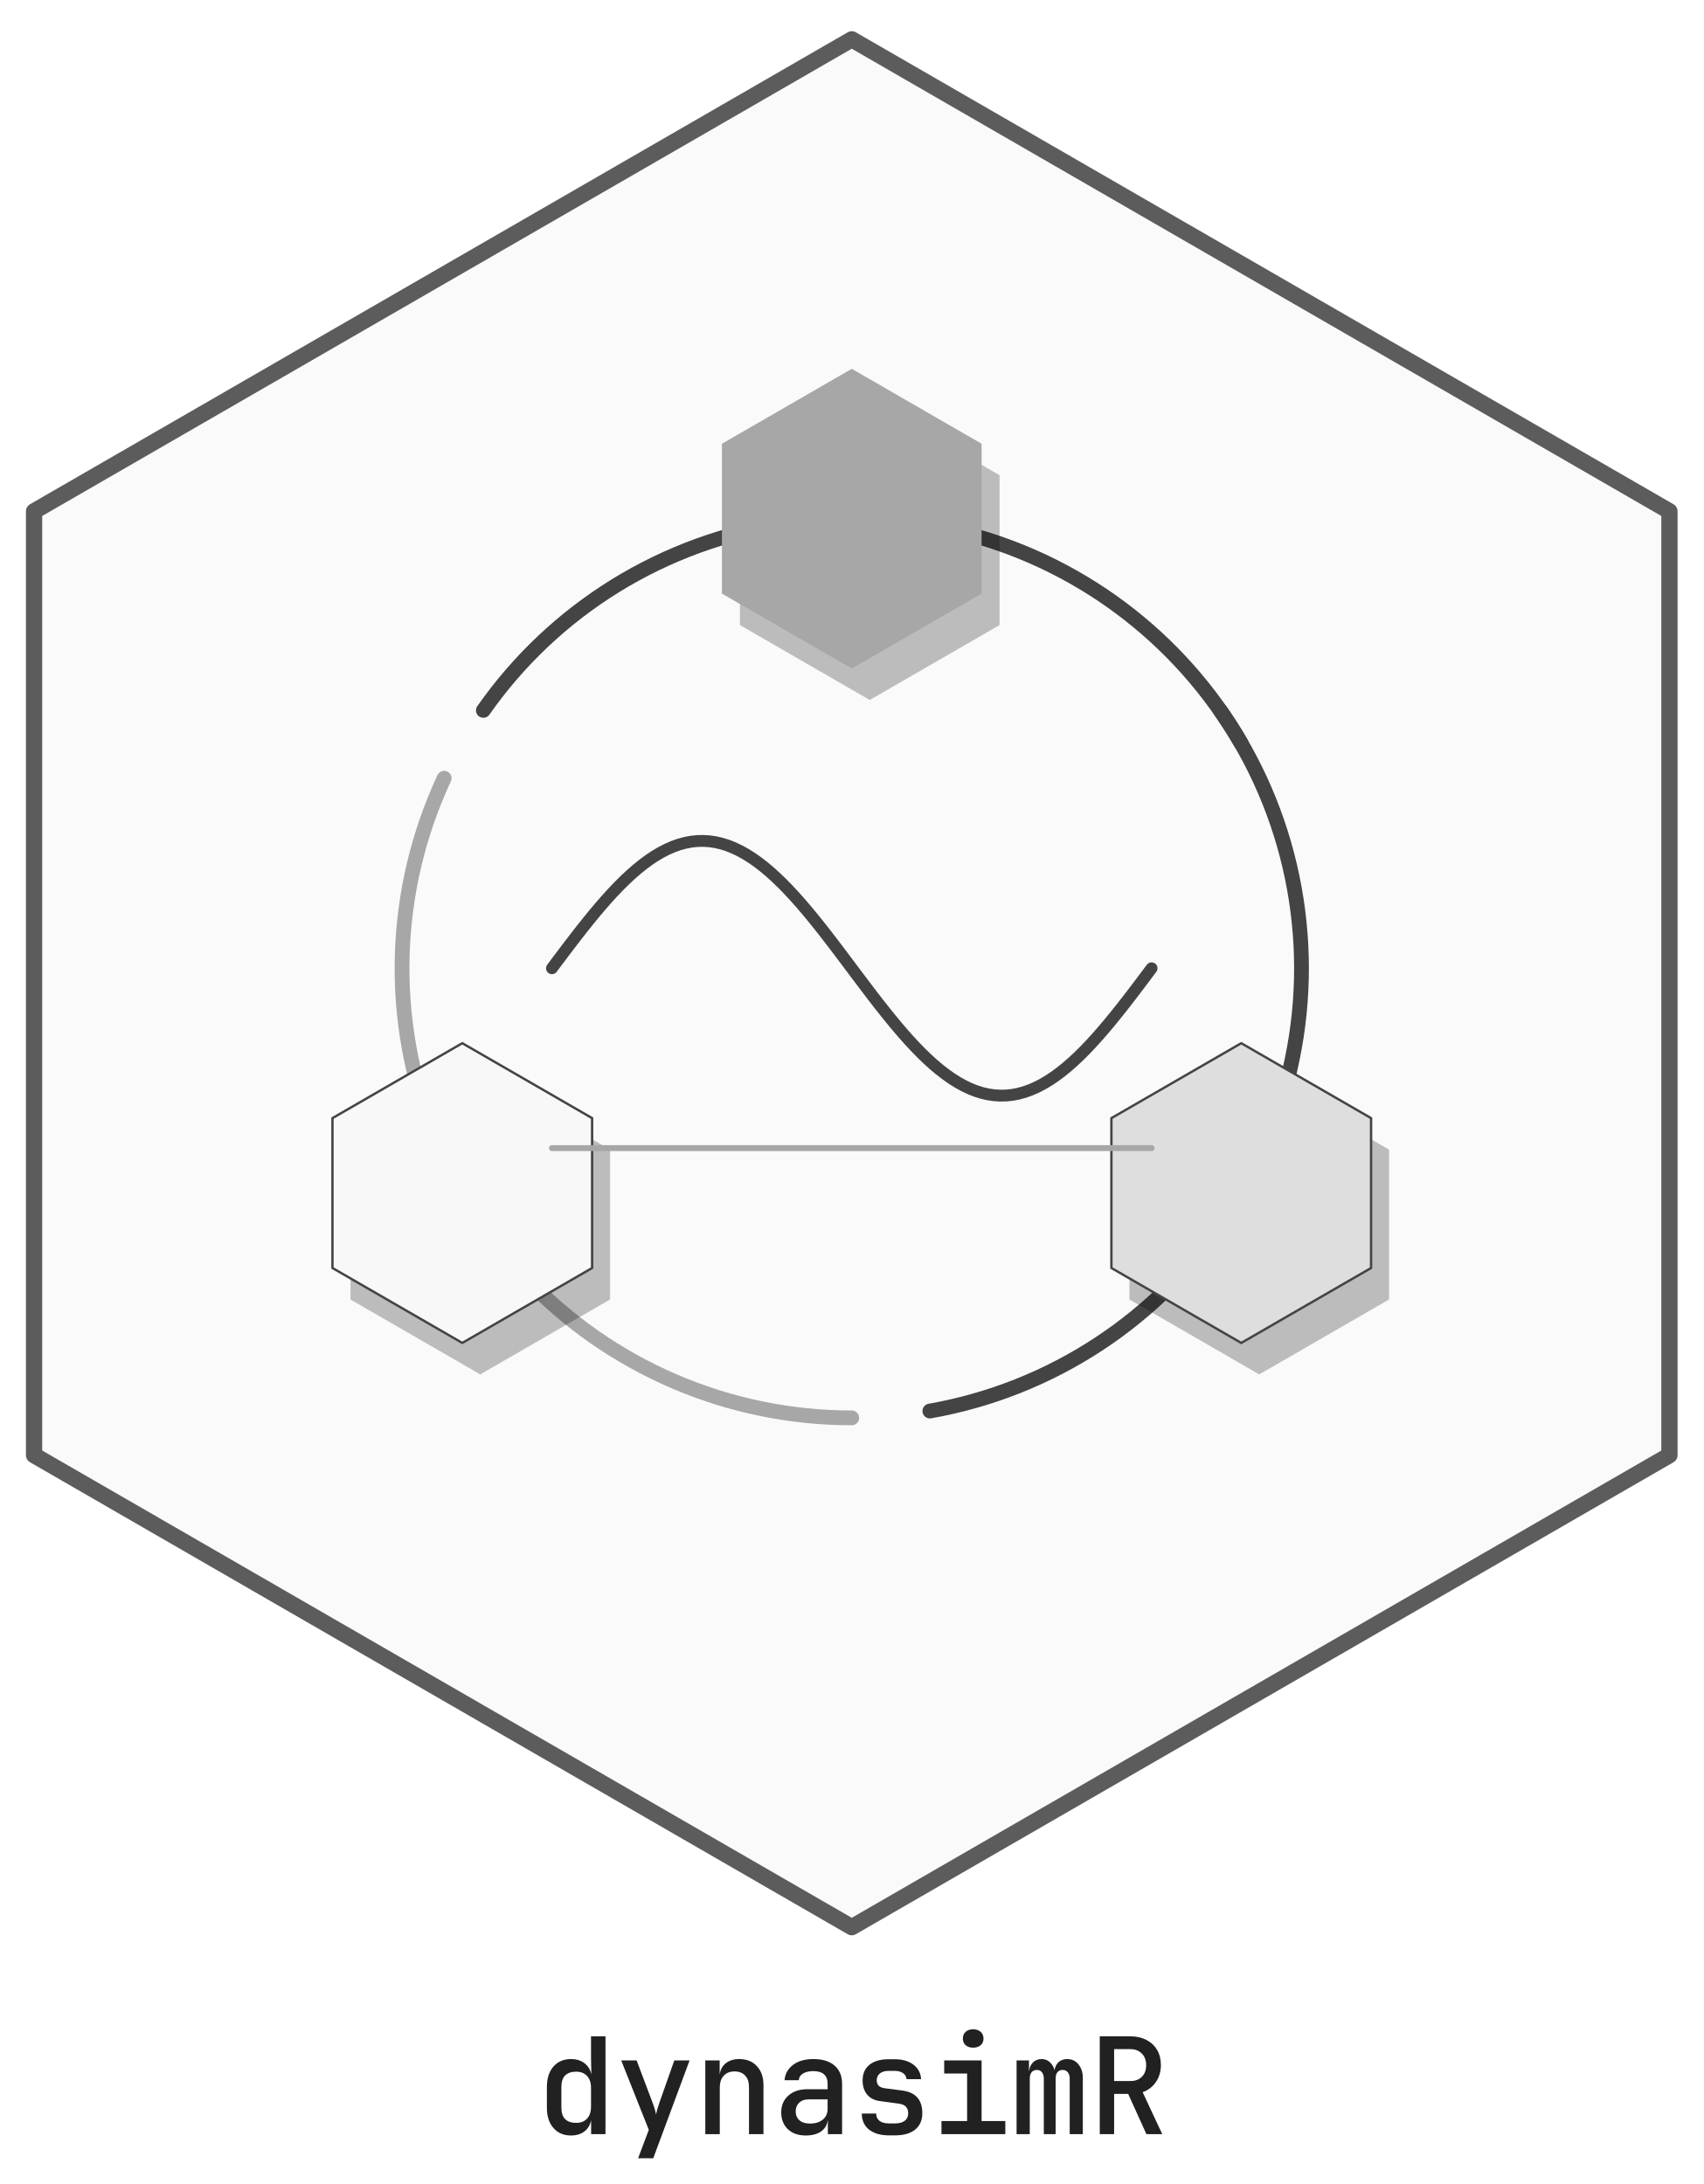
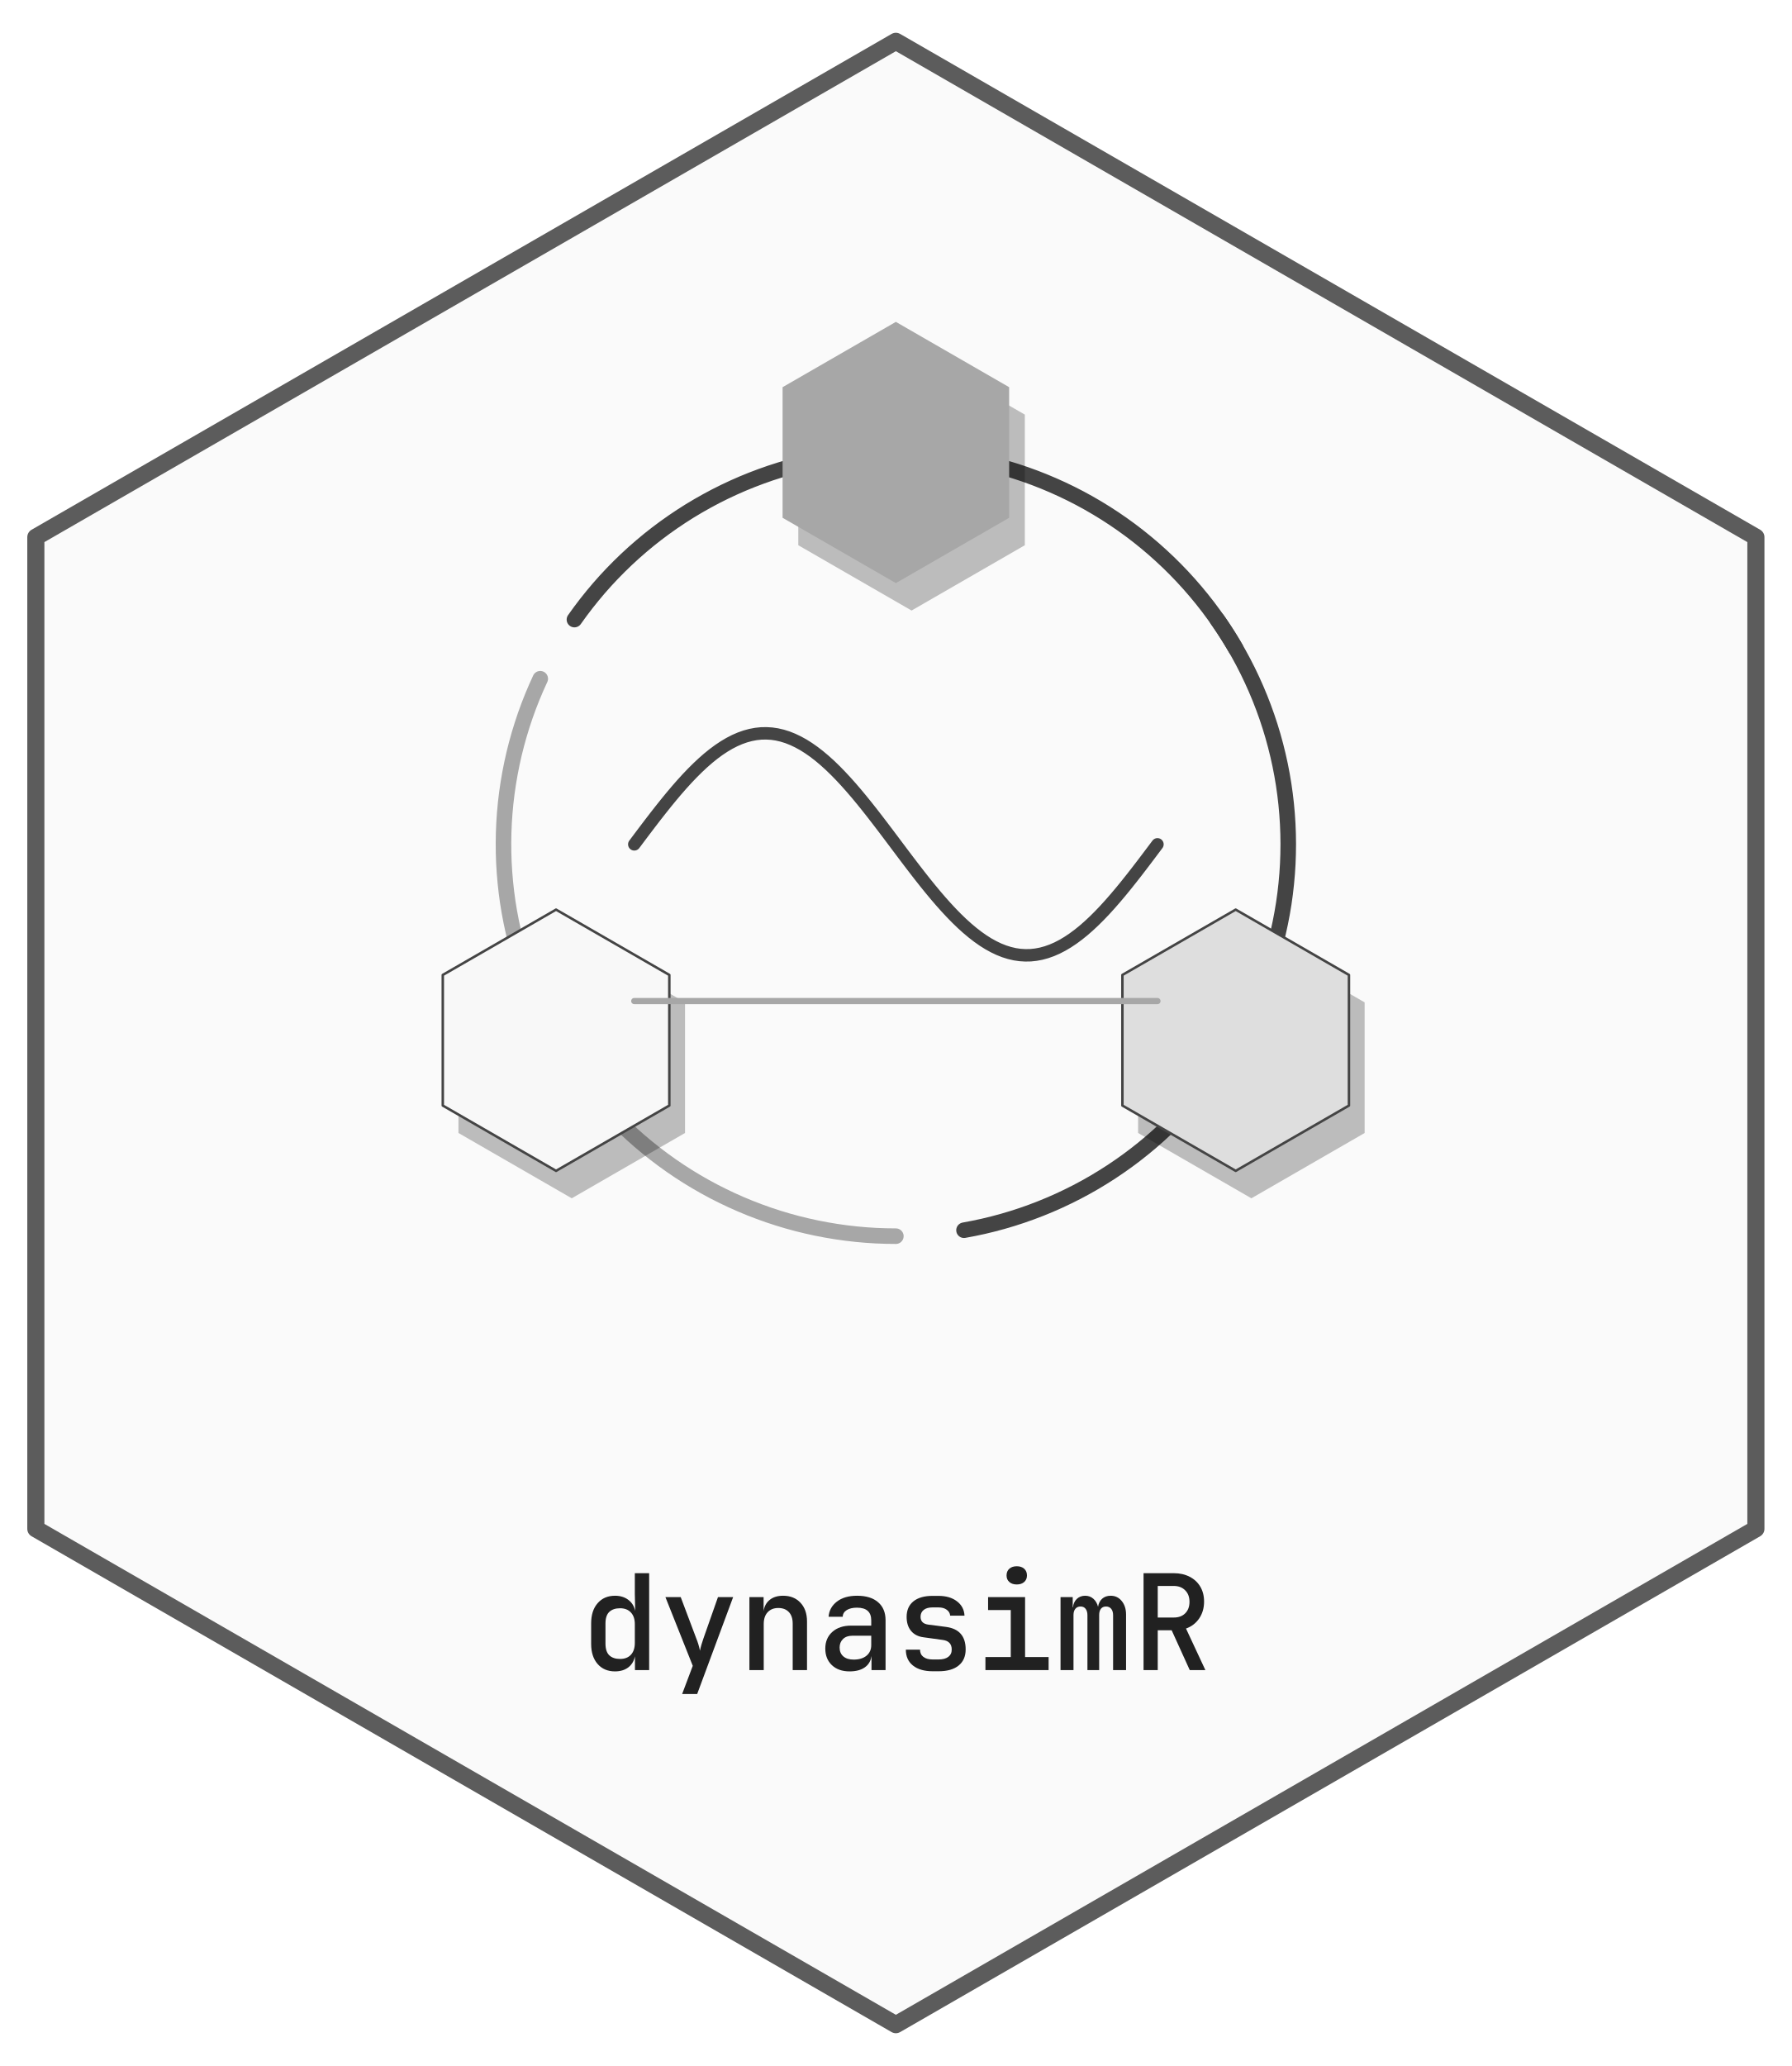
- <svg xmlns="http://www.w3.org/2000/svg" xmlns:xlink="http://www.w3.org/1999/xlink" width="432pt" height="554pt" viewBox="0 0 432 554">
+ <svg xmlns="http://www.w3.org/2000/svg" xmlns:xlink="http://www.w3.org/1999/xlink" width="432pt" height="498pt" viewBox="0 0 432 498">
  <defs>
    <g>
      <g id="glyph-0-0">
-         <path d="M 8.812 0.344 C 6.945 0.344 5.457 -0.289 4.344 -1.562 C 3.238 -2.832 2.688 -4.547 2.688 -6.703 L 2.688 -11.969 C 2.688 -14.145 3.238 -15.867 4.344 -17.141 C 5.457 -18.41 6.945 -19.047 8.812 -19.047 C 10.145 -19.047 11.27 -18.703 12.188 -18.016 C 13.102 -17.336 13.695 -16.383 13.969 -15.156 L 13.875 -19.484 L 13.875 -24.812 L 17.547 -24.812 L 17.547 0 L 13.906 0 L 13.906 -3.531 C 13.656 -2.312 13.082 -1.359 12.188 -0.672 C 11.289 0.004 10.164 0.344 8.812 0.344 Z M 10.094 -2.859 C 11.27 -2.859 12.191 -3.211 12.859 -3.922 C 13.535 -4.641 13.875 -5.656 13.875 -6.969 L 13.875 -11.766 C 13.875 -13.055 13.535 -14.055 12.859 -14.766 C 12.191 -15.484 11.27 -15.844 10.094 -15.844 C 8.914 -15.844 8 -15.531 7.344 -14.906 C 6.688 -14.281 6.359 -13.289 6.359 -11.938 L 6.359 -6.797 C 6.359 -5.41 6.688 -4.406 7.344 -3.781 C 8 -3.164 8.914 -2.859 10.094 -2.859 Z M 10.094 -2.859 " />
+         <path d="M 8.281 0.312 C 6.531 0.312 5.133 -0.281 4.094 -1.469 C 3.051 -2.664 2.531 -4.273 2.531 -6.297 L 2.531 -11.266 C 2.531 -13.316 3.051 -14.938 4.094 -16.125 C 5.133 -17.32 6.531 -17.922 8.281 -17.922 C 9.539 -17.922 10.602 -17.598 11.469 -16.953 C 12.332 -16.316 12.895 -15.422 13.156 -14.266 L 13.062 -18.344 L 13.062 -23.359 L 16.516 -23.359 L 16.516 0 L 13.094 0 L 13.094 -3.328 C 12.852 -2.172 12.312 -1.273 11.469 -0.641 C 10.625 -0.004 9.562 0.312 8.281 0.312 Z M 9.5 -2.688 C 10.613 -2.688 11.484 -3.02 12.109 -3.688 C 12.742 -4.363 13.062 -5.32 13.062 -6.562 L 13.062 -11.078 C 13.062 -12.285 12.742 -13.223 12.109 -13.891 C 11.484 -14.566 10.613 -14.906 9.5 -14.906 C 8.395 -14.906 7.531 -14.613 6.906 -14.031 C 6.289 -13.445 5.984 -12.516 5.984 -11.234 L 5.984 -6.406 C 5.984 -5.102 6.289 -4.156 6.906 -3.562 C 7.531 -2.977 8.395 -2.688 9.5 -2.688 Z M 9.5 -2.688 " />
      </g>
      <g id="glyph-0-1">
-         <path d="M 5.812 6.125 L 8.531 -1.094 L 1.531 -18.703 L 5.438 -18.703 L 9.422 -8.156 C 9.617 -7.656 9.805 -7.109 9.984 -6.516 C 10.172 -5.93 10.301 -5.414 10.375 -4.969 C 10.457 -5.414 10.582 -5.93 10.75 -6.516 C 10.926 -7.109 11.102 -7.656 11.281 -8.156 L 15 -18.703 L 18.875 -18.703 L 9.656 6.125 Z M 5.812 6.125 " />
+         <path d="M 5.469 5.766 L 8.031 -1.031 L 1.438 -17.594 L 5.125 -17.594 L 8.859 -7.688 C 9.055 -7.207 9.238 -6.691 9.406 -6.141 C 9.57 -5.586 9.691 -5.098 9.766 -4.672 C 9.848 -5.098 9.969 -5.586 10.125 -6.141 C 10.289 -6.691 10.457 -7.207 10.625 -7.688 L 14.109 -17.594 L 17.766 -17.594 L 9.094 5.766 Z M 5.469 5.766 " />
      </g>
      <g id="glyph-0-2">
-         <path d="M 2.859 0 L 2.859 -18.703 L 6.5 -18.703 L 6.5 -15.125 C 6.676 -16.352 7.203 -17.312 8.078 -18 C 8.953 -18.695 10.086 -19.047 11.484 -19.047 C 13.348 -19.047 14.832 -18.445 15.938 -17.25 C 17.051 -16.062 17.609 -14.457 17.609 -12.438 L 17.609 0 L 13.938 0 L 13.938 -11.906 C 13.938 -13.195 13.609 -14.188 12.953 -14.875 C 12.297 -15.562 11.398 -15.906 10.266 -15.906 C 9.109 -15.906 8.195 -15.539 7.531 -14.812 C 6.863 -14.094 6.531 -13.086 6.531 -11.797 L 6.531 0 Z M 2.859 0 " />
+         <path d="M 2.688 0 L 2.688 -17.594 L 6.109 -17.594 L 6.109 -14.234 C 6.285 -15.391 6.781 -16.289 7.594 -16.938 C 8.414 -17.594 9.488 -17.922 10.812 -17.922 C 12.562 -17.922 13.957 -17.359 15 -16.234 C 16.051 -15.117 16.578 -13.613 16.578 -11.719 L 16.578 0 L 13.125 0 L 13.125 -11.203 C 13.125 -12.422 12.812 -13.352 12.188 -14 C 11.57 -14.645 10.727 -14.969 9.656 -14.969 C 8.57 -14.969 7.711 -14.625 7.078 -13.938 C 6.453 -13.258 6.141 -12.316 6.141 -11.109 L 6.141 0 Z M 2.688 0 " />
      </g>
      <g id="glyph-0-3">
-         <path d="M 8.328 0.344 C 6.422 0.344 4.906 -0.191 3.781 -1.266 C 2.664 -2.348 2.109 -3.766 2.109 -5.516 C 2.109 -7.273 2.707 -8.691 3.906 -9.766 C 5.113 -10.848 6.711 -11.391 8.703 -11.391 L 13.875 -11.391 L 13.875 -12.75 C 13.875 -14.906 12.66 -15.984 10.234 -15.984 C 9.148 -15.984 8.273 -15.773 7.609 -15.359 C 6.953 -14.953 6.602 -14.391 6.562 -13.672 L 2.953 -13.672 C 3.066 -15.234 3.77 -16.52 5.062 -17.531 C 6.352 -18.539 8.086 -19.047 10.266 -19.047 C 12.578 -19.047 14.367 -18.492 15.641 -17.391 C 16.91 -16.285 17.547 -14.75 17.547 -12.781 L 17.547 0 L 13.938 0 L 13.938 -3.5 L 13.906 -3.5 C 13.75 -2.301 13.18 -1.359 12.203 -0.672 C 11.234 0.004 9.941 0.344 8.328 0.344 Z M 9.391 -2.688 C 10.766 -2.688 11.852 -3.02 12.656 -3.688 C 13.469 -4.352 13.875 -5.254 13.875 -6.391 L 13.875 -8.812 L 8.969 -8.812 C 8 -8.812 7.223 -8.523 6.641 -7.953 C 6.066 -7.391 5.781 -6.664 5.781 -5.781 C 5.781 -4.832 6.098 -4.078 6.734 -3.516 C 7.367 -2.961 8.254 -2.688 9.391 -2.688 Z M 9.391 -2.688 " />
+         <path d="M 7.844 0.312 C 6.051 0.312 4.625 -0.191 3.562 -1.203 C 2.508 -2.211 1.984 -3.539 1.984 -5.188 C 1.984 -6.852 2.547 -8.191 3.672 -9.203 C 4.805 -10.211 6.312 -10.719 8.188 -10.719 L 13.062 -10.719 L 13.062 -12 C 13.062 -14.031 11.914 -15.047 9.625 -15.047 C 8.602 -15.047 7.781 -14.852 7.156 -14.469 C 6.539 -14.082 6.211 -13.547 6.172 -12.859 L 2.781 -12.859 C 2.883 -14.336 3.547 -15.551 4.766 -16.5 C 5.984 -17.445 7.613 -17.922 9.656 -17.922 C 11.832 -17.922 13.52 -17.398 14.719 -16.359 C 15.914 -15.328 16.516 -13.883 16.516 -12.031 L 16.516 0 L 13.125 0 L 13.125 -3.297 L 13.094 -3.297 C 12.938 -2.16 12.398 -1.273 11.484 -0.641 C 10.566 -0.004 9.352 0.312 7.844 0.312 Z M 8.828 -2.531 C 10.129 -2.531 11.16 -2.844 11.922 -3.469 C 12.68 -4.102 13.062 -4.953 13.062 -6.016 L 13.062 -8.281 L 8.453 -8.281 C 7.535 -8.281 6.801 -8.016 6.25 -7.484 C 5.707 -6.953 5.438 -6.27 5.438 -5.438 C 5.438 -4.539 5.734 -3.832 6.328 -3.312 C 6.93 -2.789 7.766 -2.531 8.828 -2.531 Z M 8.828 -2.531 " />
      </g>
      <g id="glyph-0-4">
-         <path d="M 9.453 0.312 C 7.297 0.312 5.602 -0.176 4.375 -1.156 C 3.156 -2.133 2.547 -3.492 2.547 -5.234 L 6.188 -5.234 C 6.188 -4.441 6.469 -3.82 7.031 -3.375 C 7.602 -2.938 8.41 -2.719 9.453 -2.719 L 10.953 -2.719 C 12.016 -2.719 12.836 -2.938 13.422 -3.375 C 14.016 -3.82 14.312 -4.453 14.312 -5.266 C 14.312 -6.691 13.551 -7.508 12.031 -7.719 L 7.109 -8.391 C 5.723 -8.578 4.648 -9.129 3.891 -10.047 C 3.129 -10.961 2.75 -12.16 2.75 -13.641 C 2.75 -15.336 3.328 -16.656 4.484 -17.594 C 5.641 -18.531 7.273 -19 9.391 -19 L 10.906 -19 C 12.863 -19 14.445 -18.535 15.656 -17.609 C 16.863 -16.68 17.504 -15.457 17.578 -13.938 L 13.906 -13.938 C 13.863 -14.551 13.57 -15.055 13.031 -15.453 C 12.5 -15.848 11.789 -16.047 10.906 -16.047 L 9.391 -16.047 C 8.41 -16.047 7.656 -15.828 7.125 -15.391 C 6.594 -14.961 6.328 -14.391 6.328 -13.672 C 6.328 -12.516 6.973 -11.844 8.266 -11.656 L 12.891 -11.047 C 16.223 -10.598 17.891 -8.68 17.891 -5.297 C 17.891 -3.516 17.285 -2.133 16.078 -1.156 C 14.879 -0.176 13.172 0.312 10.953 0.312 Z M 9.453 0.312 " />
+         <path d="M 8.891 0.281 C 6.867 0.281 5.281 -0.176 4.125 -1.094 C 2.977 -2.008 2.406 -3.285 2.406 -4.922 L 5.828 -4.922 C 5.828 -4.18 6.094 -3.602 6.625 -3.188 C 7.156 -2.77 7.91 -2.562 8.891 -2.562 L 10.297 -2.562 C 11.305 -2.562 12.086 -2.77 12.641 -3.188 C 13.191 -3.602 13.469 -4.191 13.469 -4.953 C 13.469 -6.297 12.754 -7.066 11.328 -7.266 L 6.688 -7.906 C 5.383 -8.07 4.375 -8.586 3.656 -9.453 C 2.945 -10.316 2.594 -11.441 2.594 -12.828 C 2.594 -14.43 3.133 -15.676 4.219 -16.562 C 5.312 -17.445 6.848 -17.891 8.828 -17.891 L 10.266 -17.891 C 12.109 -17.891 13.598 -17.453 14.734 -16.578 C 15.879 -15.703 16.484 -14.551 16.547 -13.125 L 13.094 -13.125 C 13.051 -13.695 12.773 -14.172 12.266 -14.547 C 11.766 -14.922 11.098 -15.109 10.266 -15.109 L 8.828 -15.109 C 7.91 -15.109 7.203 -14.906 6.703 -14.5 C 6.203 -14.094 5.953 -13.547 5.953 -12.859 C 5.953 -11.773 6.562 -11.145 7.781 -10.969 L 12.125 -10.406 C 15.258 -9.977 16.828 -8.172 16.828 -4.984 C 16.828 -3.305 16.258 -2.008 15.125 -1.094 C 14 -0.176 12.391 0.281 10.297 0.281 Z M 8.891 0.281 " />
      </g>
      <g id="glyph-0-5">
-         <path d="M 2.75 0 L 2.75 -3.328 L 9.25 -3.328 L 9.25 -15.375 L 3.438 -15.375 L 3.438 -18.703 L 12.922 -18.703 L 12.922 -3.328 L 18.938 -3.328 L 18.938 0 Z M 10.781 -21.938 C 9.988 -21.938 9.352 -22.145 8.875 -22.562 C 8.406 -22.977 8.172 -23.535 8.172 -24.234 C 8.172 -24.961 8.406 -25.535 8.875 -25.953 C 9.352 -26.379 9.988 -26.594 10.781 -26.594 C 11.57 -26.594 12.207 -26.379 12.688 -25.953 C 13.164 -25.535 13.406 -24.961 13.406 -24.234 C 13.406 -23.535 13.164 -22.977 12.688 -22.562 C 12.207 -22.145 11.57 -21.938 10.781 -21.938 Z M 10.781 -21.938 " />
+         <path d="M 2.594 0 L 2.594 -3.141 L 8.703 -3.141 L 8.703 -14.469 L 3.234 -14.469 L 3.234 -17.594 L 12.156 -17.594 L 12.156 -3.141 L 17.828 -3.141 L 17.828 0 Z M 10.156 -20.641 C 9.406 -20.641 8.805 -20.836 8.359 -21.234 C 7.91 -21.629 7.688 -22.156 7.688 -22.812 C 7.688 -23.5 7.91 -24.039 8.359 -24.438 C 8.805 -24.832 9.406 -25.031 10.156 -25.031 C 10.895 -25.031 11.488 -24.832 11.938 -24.438 C 12.383 -24.039 12.609 -23.5 12.609 -22.812 C 12.609 -22.156 12.383 -21.629 11.938 -21.234 C 11.488 -20.836 10.895 -20.641 10.156 -20.641 Z M 10.156 -20.641 " />
      </g>
      <g id="glyph-0-6">
-         <path d="M 1.797 0 L 1.797 -18.703 L 4.938 -18.703 L 4.938 -16.078 L 5 -16.078 C 5.094 -16.961 5.422 -17.676 5.984 -18.219 C 6.547 -18.77 7.258 -19.047 8.125 -19.047 C 8.938 -19.047 9.629 -18.789 10.203 -18.281 C 10.785 -17.77 11.191 -17.082 11.422 -16.219 C 11.555 -17.082 11.906 -17.77 12.469 -18.281 C 13.039 -18.789 13.77 -19.047 14.656 -19.047 C 15.812 -19.047 16.754 -18.598 17.484 -17.703 C 18.223 -16.805 18.594 -15.656 18.594 -14.25 L 18.594 0 L 15.266 0 L 15.266 -14.078 C 15.266 -14.754 15.102 -15.289 14.781 -15.688 C 14.469 -16.082 14.031 -16.281 13.469 -16.281 C 12.895 -16.281 12.457 -16.086 12.156 -15.703 C 11.852 -15.316 11.703 -14.785 11.703 -14.109 L 11.703 0 L 8.703 0 L 8.703 -14.078 C 8.703 -14.754 8.547 -15.289 8.234 -15.688 C 7.93 -16.082 7.5 -16.281 6.938 -16.281 C 6.375 -16.281 5.93 -16.086 5.609 -15.703 C 5.297 -15.316 5.141 -14.785 5.141 -14.109 L 5.141 0 Z M 1.797 0 " />
+         <path d="M 1.703 0 L 1.703 -17.594 L 4.641 -17.594 L 4.641 -15.141 L 4.703 -15.141 C 4.785 -15.973 5.094 -16.645 5.625 -17.156 C 6.164 -17.664 6.836 -17.922 7.641 -17.922 C 8.41 -17.922 9.066 -17.68 9.609 -17.203 C 10.16 -16.723 10.539 -16.078 10.75 -15.266 C 10.875 -16.078 11.203 -16.723 11.734 -17.203 C 12.273 -17.68 12.961 -17.922 13.797 -17.922 C 14.879 -17.922 15.766 -17.5 16.453 -16.656 C 17.148 -15.812 17.5 -14.727 17.5 -13.406 L 17.5 0 L 14.375 0 L 14.375 -13.25 C 14.375 -13.883 14.223 -14.391 13.922 -14.766 C 13.617 -15.141 13.203 -15.328 12.672 -15.328 C 12.141 -15.328 11.727 -15.145 11.438 -14.781 C 11.156 -14.414 11.016 -13.914 11.016 -13.281 L 11.016 0 L 8.188 0 L 8.188 -13.25 C 8.188 -13.883 8.039 -14.391 7.75 -14.766 C 7.469 -15.141 7.062 -15.328 6.531 -15.328 C 6 -15.328 5.582 -15.145 5.281 -14.781 C 4.977 -14.414 4.828 -13.914 4.828 -13.281 L 4.828 0 Z M 1.703 0 " />
      </g>
      <g id="glyph-0-7">
-         <path d="M 2.891 0 L 2.891 -24.812 L 10.641 -24.812 C 12.18 -24.812 13.535 -24.508 14.703 -23.906 C 15.867 -23.312 16.773 -22.469 17.422 -21.375 C 18.066 -20.289 18.391 -19.016 18.391 -17.547 C 18.391 -15.891 17.969 -14.445 17.125 -13.219 C 16.289 -12 15.172 -11.141 13.766 -10.641 L 18.734 0 L 14.719 0 L 10.094 -10.203 L 6.531 -10.203 L 6.531 0 Z M 6.531 -13.469 L 10.641 -13.469 C 11.867 -13.469 12.844 -13.828 13.562 -14.547 C 14.289 -15.273 14.656 -16.25 14.656 -17.469 C 14.656 -18.719 14.285 -19.711 13.547 -20.453 C 12.805 -21.191 11.836 -21.562 10.641 -21.562 L 6.531 -21.562 Z M 6.531 -13.469 " />
+         <path d="M 2.719 0 L 2.719 -23.359 L 10.016 -23.359 C 11.461 -23.359 12.734 -23.07 13.828 -22.5 C 14.93 -21.938 15.785 -21.145 16.391 -20.125 C 17.004 -19.102 17.312 -17.898 17.312 -16.516 C 17.312 -14.953 16.914 -13.594 16.125 -12.438 C 15.332 -11.289 14.273 -10.484 12.953 -10.016 L 17.625 0 L 13.859 0 L 9.5 -9.594 L 6.141 -9.594 L 6.141 0 Z M 6.141 -12.672 L 10.016 -12.672 C 11.172 -12.672 12.086 -13.008 12.766 -13.688 C 13.453 -14.375 13.797 -15.297 13.797 -16.453 C 13.797 -17.617 13.445 -18.547 12.75 -19.234 C 12.062 -19.93 11.148 -20.281 10.016 -20.281 L 6.141 -20.281 Z M 6.141 -12.672 " />
      </g>
    </g>
  </defs>
-   <path fill-rule="nonzero" fill="rgb(98.039%, 98.039%, 98.039%)" fill-opacity="1" stroke-width="4.125" stroke-linecap="round" stroke-linejoin="round" stroke="rgb(36.078%, 36.078%, 36.078%)" stroke-opacity="1" stroke-miterlimit="10" d="M 216 9.977 L 423.359 129.695 L 423.359 369.133 L 216 488.855 L 8.641 369.133 L 8.641 129.695 Z M 216 9.977 " />
-   <path fill="none" stroke-width="3.75" stroke-linecap="round" stroke-linejoin="round" stroke="rgb(26.667%, 26.667%, 26.667%)" stroke-opacity="1" stroke-miterlimit="10" d="M 314.77 188.59 L 313.289 186.098 L 311.746 183.648 L 310.141 181.234 L 308.473 178.863 L 306.75 176.535 L 304.965 174.254 L 303.121 172.016 L 301.227 169.828 L 299.273 167.688 L 297.266 165.594 L 295.207 163.559 L 293.098 161.57 L 290.938 159.641 L 288.727 157.766 L 286.473 155.945 L 284.172 154.184 L 281.828 152.48 L 279.441 150.84 L 277.012 149.258 L 274.543 147.738 L 272.039 146.285 L 269.496 144.891 L 266.922 143.566 L 264.312 142.305 L 261.672 141.109 L 259.004 139.984 L 256.305 138.926 L 253.582 137.938 L 250.836 137.016 L 248.066 136.168 L 245.273 135.387 L 242.465 134.68 L 239.637 134.043 L 236.797 133.477 L 233.941 132.984 L 231.074 132.566 L 228.195 132.219 L 225.312 131.945 L 222.422 131.746 L 219.527 131.621 L 216.629 131.566 L 213.734 131.59 L 210.836 131.684 L 207.945 131.852 L 205.055 132.094 L 202.176 132.406 L 199.305 132.793 L 196.445 133.254 L 193.598 133.789 L 190.762 134.395 L 187.945 135.07 L 185.145 135.82 L 182.367 136.637 L 179.609 137.527 L 176.875 138.488 L 174.168 139.516 L 171.484 140.613 L 168.832 141.777 L 166.207 143.008 L 163.617 144.309 L 161.062 145.672 L 158.539 147.098 L 156.055 148.59 L 153.609 150.145 L 151.207 151.758 L 148.844 153.438 L 146.523 155.172 L 144.246 156.965 L 142.02 158.816 L 139.836 160.727 L 137.703 162.688 L 135.625 164.703 L 133.594 166.77 L 131.617 168.891 L 129.695 171.059 L 127.828 173.273 L 126.02 175.539 L 124.27 177.848 L 122.578 180.199 " />
-   <path fill="none" stroke-width="3.75" stroke-linecap="round" stroke-linejoin="round" stroke="rgb(65.49%, 65.49%, 65.49%)" stroke-opacity="1" stroke-miterlimit="10" d="M 112.637 197.414 L 111.445 200.055 L 110.324 202.727 L 109.266 205.426 L 108.281 208.148 L 107.363 210.898 L 106.516 213.668 L 105.742 216.461 L 105.035 219.273 L 104.402 222.098 L 103.84 224.941 L 103.352 227.797 L 102.938 230.664 L 102.594 233.543 L 102.324 236.426 L 102.125 239.316 L 102.004 242.211 L 101.953 245.109 L 101.977 248.008 L 102.074 250.902 L 102.246 253.797 L 102.492 256.684 L 102.809 259.562 L 103.199 262.434 L 103.664 265.293 L 104.199 268.141 L 104.809 270.973 L 105.488 273.789 L 106.238 276.59 L 107.062 279.367 L 107.953 282.125 L 108.918 284.855 L 109.949 287.566 L 111.047 290.246 L 112.215 292.898 L 113.449 295.52 L 114.75 298.109 L 116.117 300.664 L 117.547 303.184 L 119.043 305.664 L 120.598 308.109 L 122.219 310.512 L 123.895 312.875 L 125.637 315.191 L 127.43 317.465 L 129.285 319.691 L 131.195 321.871 L 133.16 324 L 135.18 326.078 L 137.25 328.105 L 139.371 330.082 L 141.539 332 L 143.758 333.863 L 146.023 335.672 L 148.332 337.418 L 150.688 339.109 L 153.086 340.738 L 155.52 342.305 L 157.996 343.809 L 160.512 345.254 L 163.059 346.629 L 165.645 347.941 L 168.258 349.188 L 170.906 350.367 L 173.582 351.48 L 176.285 352.523 L 179.012 353.496 L 181.766 354.402 L 184.539 355.238 L 187.336 356 L 190.148 356.691 L 192.98 357.312 L 195.824 357.863 L 198.684 358.34 L 201.551 358.742 L 204.43 359.074 L 207.316 359.332 L 210.207 359.516 L 213.102 359.625 L 216 359.66 " />
-   <path fill="none" stroke-width="3.75" stroke-linecap="round" stroke-linejoin="round" stroke="rgb(26.667%, 26.667%, 26.667%)" stroke-opacity="1" stroke-miterlimit="10" d="M 235.805 357.93 L 238.652 357.391 L 241.484 356.777 L 244.301 356.094 L 247.098 355.34 L 249.875 354.516 L 252.629 353.621 L 255.363 352.652 L 258.066 351.621 L 260.746 350.516 L 263.398 349.348 L 266.02 348.109 L 268.605 346.805 L 271.16 345.438 L 273.676 344.004 L 276.156 342.504 L 278.602 340.945 L 281 339.324 L 283.363 337.645 L 285.676 335.902 L 287.949 334.102 L 290.172 332.246 L 292.352 330.336 L 294.477 328.367 L 296.555 326.348 L 298.578 324.273 L 300.551 322.152 L 302.469 319.977 L 304.328 317.758 L 306.133 315.492 L 307.879 313.18 L 309.566 310.824 L 311.191 308.426 L 312.758 305.984 L 314.262 303.508 L 315.699 300.992 L 317.074 298.441 L 318.383 295.859 L 319.629 293.242 L 320.805 290.594 L 321.914 287.914 L 322.953 285.211 L 323.926 282.48 L 324.828 279.727 L 325.656 276.953 L 326.418 274.156 L 327.109 271.344 L 327.727 268.512 L 328.27 265.668 L 328.746 262.809 L 329.145 259.938 L 329.473 257.059 L 329.727 254.172 L 329.906 251.281 L 330.016 248.387 L 330.047 245.488 L 330.008 242.59 L 329.895 239.695 L 329.707 236.805 L 329.445 233.918 L 329.113 231.039 L 328.707 228.172 L 328.227 225.312 L 327.676 222.469 L 327.051 219.641 L 326.355 216.828 L 325.59 214.031 L 324.75 211.258 L 323.844 208.508 L 322.867 205.781 L 321.82 203.078 L 320.703 200.402 L 319.523 197.758 L 318.273 195.145 L 316.957 192.562 L 315.578 190.016 L 314.133 187.504 L 312.625 185.027 L 311.055 182.594 L 309.422 180.199 " />
-   <path fill-rule="nonzero" fill="rgb(1.961%, 1.961%, 1.961%)" fill-opacity="0.251" d="M 220.562 101.531 L 187.641 120.543 L 187.641 158.559 L 220.562 177.566 L 253.484 158.559 L 253.484 120.543 Z M 220.562 101.531 " />
-   <path fill-rule="nonzero" fill="rgb(65.49%, 65.49%, 65.49%)" fill-opacity="1" d="M 216 93.551 L 183.078 112.559 L 183.078 150.574 L 216 169.582 L 248.922 150.574 L 248.922 112.559 Z M 216 93.551 " />
-   <path fill-rule="nonzero" fill="rgb(1.961%, 1.961%, 1.961%)" fill-opacity="0.251" d="M 121.793 272.605 L 88.871 291.613 L 88.871 329.629 L 121.793 348.637 L 154.715 329.629 L 154.715 291.613 Z M 121.793 272.605 " />
-   <path fill-rule="nonzero" fill="rgb(97.255%, 97.255%, 97.255%)" fill-opacity="1" stroke-width="0.6" stroke-linecap="round" stroke-linejoin="round" stroke="rgb(26.667%, 26.667%, 26.667%)" stroke-opacity="1" stroke-miterlimit="10" d="M 117.23 264.621 L 84.309 283.629 L 84.309 321.645 L 117.23 340.652 L 150.156 321.645 L 150.156 283.629 Z M 117.23 264.621 " />
-   <path fill-rule="nonzero" fill="rgb(1.961%, 1.961%, 1.961%)" fill-opacity="0.251" d="M 319.332 272.605 L 286.406 291.613 L 286.406 329.629 L 319.332 348.637 L 352.254 329.629 L 352.254 291.613 Z M 319.332 272.605 " />
-   <path fill-rule="nonzero" fill="rgb(87.059%, 87.059%, 87.059%)" fill-opacity="1" stroke-width="0.6" stroke-linecap="round" stroke-linejoin="round" stroke="rgb(26.667%, 26.667%, 26.667%)" stroke-opacity="1" stroke-miterlimit="10" d="M 314.77 264.621 L 281.844 283.629 L 281.844 321.645 L 314.77 340.652 L 347.691 321.645 L 347.691 283.629 Z M 314.77 264.621 " />
-   <path fill="none" stroke-width="3" stroke-linecap="round" stroke-linejoin="round" stroke="rgb(26.667%, 26.667%, 26.667%)" stroke-opacity="1" stroke-miterlimit="10" d="M 139.969 245.613 L 141.504 243.562 L 143.039 241.523 L 144.574 239.5 L 146.113 237.5 L 147.648 235.531 L 149.184 233.605 L 150.719 231.727 L 152.258 229.902 L 153.793 228.145 L 155.328 226.453 L 156.863 224.844 L 158.398 223.316 L 159.938 221.875 L 161.473 220.535 L 163.008 219.293 L 164.543 218.156 L 166.078 217.129 L 167.617 216.219 L 169.152 215.43 L 170.688 214.758 L 172.223 214.211 L 173.762 213.793 L 175.297 213.5 L 176.832 213.336 L 178.367 213.305 L 179.902 213.402 L 181.441 213.629 L 182.977 213.984 L 184.512 214.469 L 186.047 215.078 L 187.586 215.809 L 189.121 216.66 L 190.656 217.629 L 192.191 218.711 L 193.727 219.898 L 195.266 221.191 L 196.801 222.586 L 198.336 224.066 L 199.871 225.641 L 201.406 227.289 L 202.945 229.016 L 204.48 230.809 L 206.016 232.66 L 207.551 234.562 L 209.09 236.512 L 210.625 238.496 L 212.16 240.508 L 213.695 242.543 L 215.23 244.59 L 216.77 246.641 L 218.305 248.684 L 219.84 250.719 L 221.375 252.734 L 222.91 254.719 L 224.449 256.664 L 225.984 258.57 L 227.52 260.422 L 229.055 262.211 L 230.594 263.938 L 232.129 265.59 L 233.664 267.16 L 235.199 268.645 L 236.734 270.035 L 238.273 271.328 L 239.809 272.516 L 241.344 273.598 L 242.879 274.566 L 244.414 275.418 L 245.953 276.148 L 247.488 276.758 L 249.023 277.242 L 250.559 277.598 L 252.098 277.824 L 253.633 277.922 L 255.168 277.891 L 256.703 277.727 L 258.238 277.438 L 259.777 277.016 L 261.312 276.469 L 262.848 275.801 L 264.383 275.008 L 265.922 274.098 L 267.457 273.07 L 268.992 271.938 L 270.527 270.695 L 272.062 269.352 L 273.602 267.914 L 275.137 266.383 L 276.672 264.773 L 278.207 263.082 L 279.742 261.324 L 281.281 259.5 L 282.816 257.625 L 284.352 255.695 L 285.887 253.73 L 287.426 251.73 L 288.961 249.703 L 290.496 247.664 L 292.031 245.613 " />
-   <path fill="none" stroke-width="1.5" stroke-linecap="round" stroke-linejoin="round" stroke="rgb(65.49%, 65.49%, 65.49%)" stroke-opacity="1" stroke-miterlimit="10" d="M 139.969 291.234 L 292.031 291.234 " />
+   <path fill-rule="nonzero" fill="rgb(98.039%, 98.039%, 98.039%)" fill-opacity="1" stroke-width="4.125" stroke-linecap="round" stroke-linejoin="round" stroke="rgb(36.078%, 36.078%, 36.078%)" stroke-opacity="1" stroke-miterlimit="10" d="M 216 9.961 L 423.359 129.48 L 423.359 368.52 L 216 488.039 L 8.641 368.52 L 8.641 129.48 Z M 216 9.961 " />
+   <path fill="none" stroke-width="3.75" stroke-linecap="round" stroke-linejoin="round" stroke="rgb(26.667%, 26.667%, 26.667%)" stroke-opacity="1" stroke-miterlimit="10" d="M 297.934 156.297 L 296.703 154.234 L 295.426 152.203 L 294.094 150.203 L 292.711 148.242 L 291.281 146.312 L 289.801 144.422 L 288.273 142.57 L 286.699 140.758 L 285.078 138.984 L 283.414 137.254 L 281.707 135.566 L 279.953 133.922 L 278.164 132.32 L 276.332 130.77 L 274.461 129.262 L 272.551 127.801 L 270.605 126.391 L 268.625 125.031 L 266.613 123.723 L 264.566 122.465 L 262.488 121.258 L 260.379 120.105 L 258.242 119.008 L 256.078 117.965 L 253.887 116.977 L 251.672 116.043 L 249.438 115.168 L 247.176 114.348 L 244.898 113.586 L 242.598 112.883 L 240.285 112.234 L 237.953 111.648 L 235.609 111.121 L 233.25 110.656 L 230.883 110.246 L 228.504 109.898 L 226.117 109.613 L 223.727 109.387 L 221.328 109.223 L 218.926 109.117 L 216.523 109.074 L 214.117 109.09 L 211.715 109.168 L 209.316 109.309 L 206.922 109.508 L 204.531 109.77 L 202.152 110.09 L 199.777 110.469 L 197.414 110.91 L 195.062 111.414 L 192.727 111.973 L 190.406 112.594 L 188.098 113.273 L 185.812 114.008 L 183.543 114.805 L 181.297 115.656 L 179.07 116.562 L 176.871 117.527 L 174.695 118.547 L 172.547 119.621 L 170.426 120.754 L 168.336 121.934 L 166.273 123.168 L 164.246 124.457 L 162.25 125.797 L 160.289 127.184 L 158.363 128.621 L 156.477 130.105 L 154.629 131.641 L 152.82 133.219 L 151.051 134.844 L 149.324 136.516 L 147.641 138.227 L 146 139.98 L 144.406 141.777 L 142.859 143.613 L 141.359 145.488 L 139.906 147.398 L 138.5 149.348 " />
+   <path fill="none" stroke-width="3.75" stroke-linecap="round" stroke-linejoin="round" stroke="rgb(65.49%, 65.49%, 65.49%)" stroke-opacity="1" stroke-miterlimit="10" d="M 130.258 163.605 L 129.27 165.793 L 128.336 168.004 L 127.461 170.238 L 126.641 172.496 L 125.883 174.773 L 125.18 177.066 L 124.535 179.379 L 123.949 181.707 L 123.426 184.047 L 122.961 186.402 L 122.555 188.766 L 122.207 191.141 L 121.922 193.523 L 121.699 195.914 L 121.535 198.309 L 121.434 200.703 L 121.395 203.105 L 121.414 205.504 L 121.492 207.902 L 121.637 210.297 L 121.84 212.688 L 122.102 215.074 L 122.426 217.453 L 122.812 219.82 L 123.258 222.18 L 123.762 224.523 L 124.324 226.855 L 124.949 229.176 L 125.629 231.477 L 126.371 233.758 L 127.168 236.023 L 128.023 238.266 L 128.938 240.484 L 129.906 242.68 L 130.93 244.852 L 132.008 246.996 L 133.145 249.109 L 134.328 251.199 L 135.57 253.254 L 136.859 255.277 L 138.203 257.27 L 139.598 259.223 L 141.039 261.145 L 142.527 263.027 L 144.066 264.871 L 145.652 266.676 L 147.281 268.438 L 148.953 270.16 L 150.672 271.84 L 152.43 273.473 L 154.23 275.062 L 156.07 276.605 L 157.953 278.105 L 159.867 279.551 L 161.82 280.949 L 163.809 282.301 L 165.828 283.598 L 167.883 284.844 L 169.969 286.039 L 172.082 287.18 L 174.227 288.266 L 176.395 289.297 L 178.59 290.273 L 180.812 291.195 L 183.055 292.059 L 185.316 292.867 L 187.602 293.617 L 189.902 294.309 L 192.223 294.941 L 194.555 295.512 L 196.902 296.027 L 199.262 296.48 L 201.633 296.875 L 204.016 297.211 L 206.402 297.484 L 208.797 297.699 L 211.195 297.852 L 213.598 297.941 L 216 297.973 " />
+   <path fill="none" stroke-width="3.75" stroke-linecap="round" stroke-linejoin="round" stroke="rgb(26.667%, 26.667%, 26.667%)" stroke-opacity="1" stroke-miterlimit="10" d="M 232.43 296.539 L 234.789 296.09 L 237.141 295.586 L 239.477 295.02 L 241.797 294.395 L 244.102 293.711 L 246.387 292.969 L 248.652 292.168 L 250.898 291.312 L 253.121 290.398 L 255.32 289.43 L 257.492 288.402 L 259.641 287.324 L 261.758 286.191 L 263.848 285.004 L 265.902 283.762 L 267.93 282.473 L 269.922 281.129 L 271.879 279.738 L 273.801 278.297 L 275.684 276.805 L 277.531 275.27 L 279.336 273.684 L 281.102 272.055 L 282.824 270.383 L 284.504 268.664 L 286.141 266.906 L 287.73 265.109 L 289.273 263.27 L 290.77 261.391 L 292.219 259.477 L 293.617 257.523 L 294.969 255.539 L 296.266 253.52 L 297.512 251.469 L 298.707 249.387 L 299.848 247.273 L 300.934 245.133 L 301.965 242.965 L 302.938 240.773 L 303.859 238.555 L 304.723 236.316 L 305.527 234.055 L 306.277 231.773 L 306.965 229.477 L 307.598 227.16 L 308.168 224.828 L 308.68 222.484 L 309.133 220.129 L 309.527 217.762 L 309.859 215.383 L 310.129 213 L 310.34 210.609 L 310.492 208.215 L 310.578 205.816 L 310.609 203.418 L 310.574 201.02 L 310.48 198.621 L 310.324 196.227 L 310.109 193.836 L 309.832 191.453 L 309.496 189.078 L 309.098 186.711 L 308.641 184.355 L 308.121 182.012 L 307.543 179.68 L 306.91 177.367 L 306.215 175.07 L 305.461 172.793 L 304.648 170.531 L 303.781 168.293 L 302.855 166.078 L 301.875 163.891 L 300.84 161.723 L 299.75 159.586 L 298.605 157.477 L 297.406 155.395 L 296.156 153.348 L 294.852 151.328 L 293.5 149.348 " />
+   <path fill-rule="nonzero" fill="rgb(1.961%, 1.961%, 1.961%)" fill-opacity="0.251" d="M 219.785 84.199 L 192.473 99.941 L 192.473 131.426 L 219.785 147.168 L 247.094 131.426 L 247.094 99.941 Z M 219.785 84.199 " />
+   <path fill-rule="nonzero" fill="rgb(65.49%, 65.49%, 65.49%)" fill-opacity="1" d="M 216 77.586 L 188.688 93.328 L 188.688 124.812 L 216 140.555 L 243.312 124.812 L 243.312 93.328 Z M 216 77.586 " />
+   <path fill-rule="nonzero" fill="rgb(1.961%, 1.961%, 1.961%)" fill-opacity="0.251" d="M 137.852 225.875 L 110.539 241.617 L 110.539 273.102 L 137.852 288.844 L 165.164 273.102 L 165.164 241.617 Z M 137.852 225.875 " />
+   <path fill-rule="nonzero" fill="rgb(97.255%, 97.255%, 97.255%)" fill-opacity="1" stroke-width="0.6" stroke-linecap="round" stroke-linejoin="round" stroke="rgb(26.667%, 26.667%, 26.667%)" stroke-opacity="1" stroke-miterlimit="10" d="M 134.066 219.262 L 106.758 235.004 L 106.758 266.488 L 134.066 282.23 L 161.379 266.488 L 161.379 235.004 Z M 134.066 219.262 " />
+   <path fill-rule="nonzero" fill="rgb(1.961%, 1.961%, 1.961%)" fill-opacity="0.251" d="M 301.719 225.875 L 274.406 241.617 L 274.406 273.102 L 301.719 288.844 L 329.027 273.102 L 329.027 241.617 Z M 301.719 225.875 " />
+   <path fill-rule="nonzero" fill="rgb(87.059%, 87.059%, 87.059%)" fill-opacity="1" stroke-width="0.6" stroke-linecap="round" stroke-linejoin="round" stroke="rgb(26.667%, 26.667%, 26.667%)" stroke-opacity="1" stroke-miterlimit="10" d="M 297.934 219.262 L 270.621 235.004 L 270.621 266.488 L 297.934 282.23 L 325.242 266.488 L 325.242 235.004 Z M 297.934 219.262 " />
+   <path fill="none" stroke-width="3" stroke-linecap="round" stroke-linejoin="round" stroke="rgb(26.667%, 26.667%, 26.667%)" stroke-opacity="1" stroke-miterlimit="10" d="M 152.93 203.523 L 154.203 201.824 L 155.477 200.133 L 156.75 198.457 L 158.023 196.801 L 159.301 195.172 L 160.574 193.574 L 161.848 192.02 L 163.121 190.512 L 164.395 189.055 L 165.668 187.656 L 166.945 186.32 L 168.219 185.055 L 169.492 183.863 L 170.766 182.75 L 172.039 181.723 L 173.316 180.781 L 174.59 179.934 L 175.863 179.18 L 177.137 178.523 L 178.41 177.969 L 179.688 177.516 L 180.961 177.168 L 182.234 176.926 L 183.508 176.789 L 184.781 176.766 L 186.059 176.844 L 187.332 177.031 L 188.605 177.328 L 189.879 177.727 L 191.152 178.234 L 192.426 178.84 L 193.703 179.543 L 194.977 180.348 L 196.25 181.242 L 197.523 182.227 L 198.797 183.297 L 200.074 184.449 L 201.348 185.68 L 202.621 186.98 L 203.895 188.348 L 205.168 189.773 L 206.445 191.258 L 207.719 192.793 L 208.992 194.367 L 210.266 195.98 L 211.539 197.625 L 212.816 199.293 L 214.09 200.977 L 215.363 202.672 L 216.637 204.371 L 217.91 206.066 L 219.184 207.75 L 220.461 209.418 L 221.734 211.062 L 223.008 212.676 L 224.281 214.25 L 225.555 215.785 L 226.832 217.27 L 228.105 218.695 L 229.379 220.062 L 230.652 221.363 L 231.926 222.594 L 233.203 223.746 L 234.477 224.816 L 235.75 225.801 L 237.023 226.699 L 238.297 227.5 L 239.574 228.203 L 240.848 228.812 L 242.121 229.316 L 243.395 229.715 L 244.668 230.012 L 245.941 230.199 L 247.219 230.277 L 248.492 230.254 L 249.766 230.117 L 251.039 229.875 L 252.312 229.527 L 253.59 229.074 L 254.863 228.52 L 256.137 227.863 L 257.41 227.109 L 258.684 226.262 L 259.961 225.32 L 261.234 224.293 L 262.508 223.18 L 263.781 221.988 L 265.055 220.723 L 266.332 219.387 L 267.605 217.988 L 268.879 216.531 L 270.152 215.023 L 271.426 213.469 L 272.699 211.871 L 273.977 210.242 L 275.25 208.586 L 276.523 206.91 L 277.797 205.219 L 279.07 203.523 " />
+   <path fill="none" stroke-width="1.5" stroke-linecap="round" stroke-linejoin="round" stroke="rgb(65.49%, 65.49%, 65.49%)" stroke-opacity="1" stroke-miterlimit="10" d="M 152.93 241.301 L 279.07 241.301 " />
  <g fill="rgb(12.941%, 12.941%, 12.941%)" fill-opacity="1">
-     <use xlink:href="#glyph-0-0" x="136" y="541.352" />
-     <use xlink:href="#glyph-0-1" x="156" y="541.352" />
-     <use xlink:href="#glyph-0-2" x="176" y="541.352" />
-     <use xlink:href="#glyph-0-3" x="196" y="541.352" />
-     <use xlink:href="#glyph-0-4" x="216" y="541.352" />
-     <use xlink:href="#glyph-0-5" x="236" y="541.352" />
-     <use xlink:href="#glyph-0-6" x="256" y="541.352" />
-     <use xlink:href="#glyph-0-7" x="276" y="541.352" />
+     <use xlink:href="#glyph-0-0" x="140" y="402.569" />
+     <use xlink:href="#glyph-0-1" x="159" y="402.569" />
+     <use xlink:href="#glyph-0-2" x="178" y="402.569" />
+     <use xlink:href="#glyph-0-3" x="197" y="402.569" />
+     <use xlink:href="#glyph-0-4" x="216" y="402.569" />
+     <use xlink:href="#glyph-0-5" x="235" y="402.569" />
+     <use xlink:href="#glyph-0-6" x="254" y="402.569" />
+     <use xlink:href="#glyph-0-7" x="273" y="402.569" />
  </g>
</svg>
